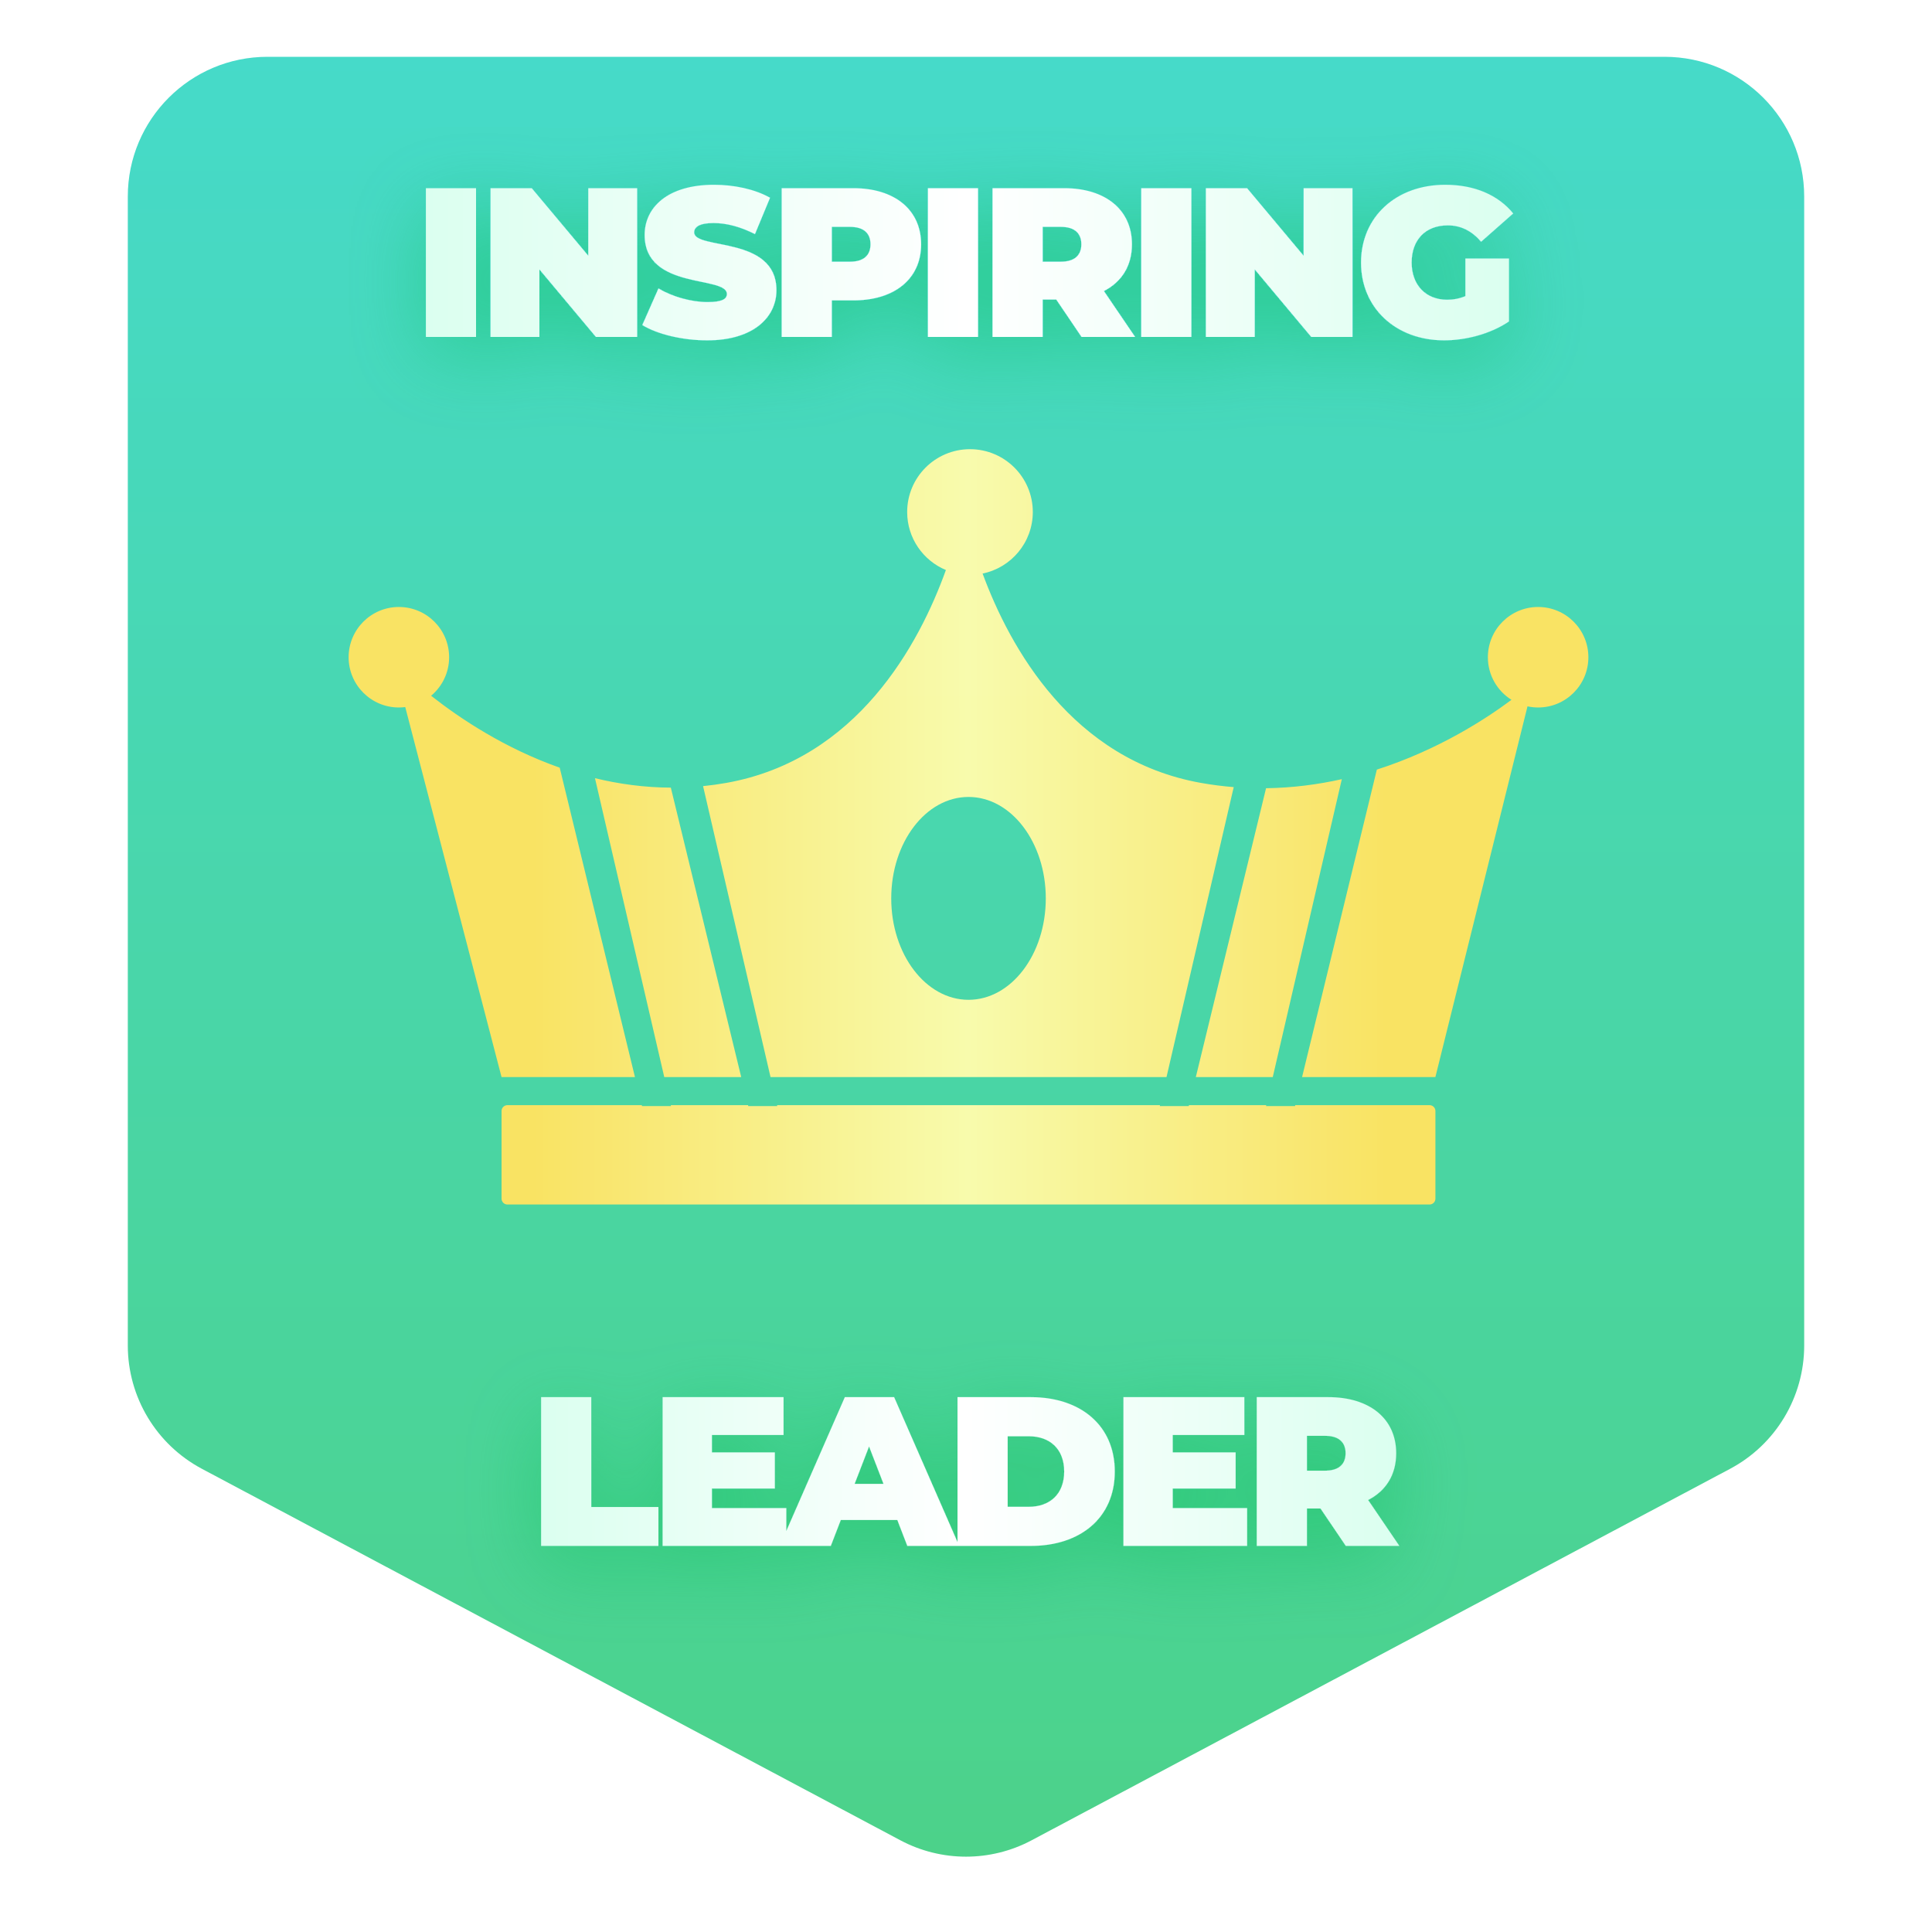
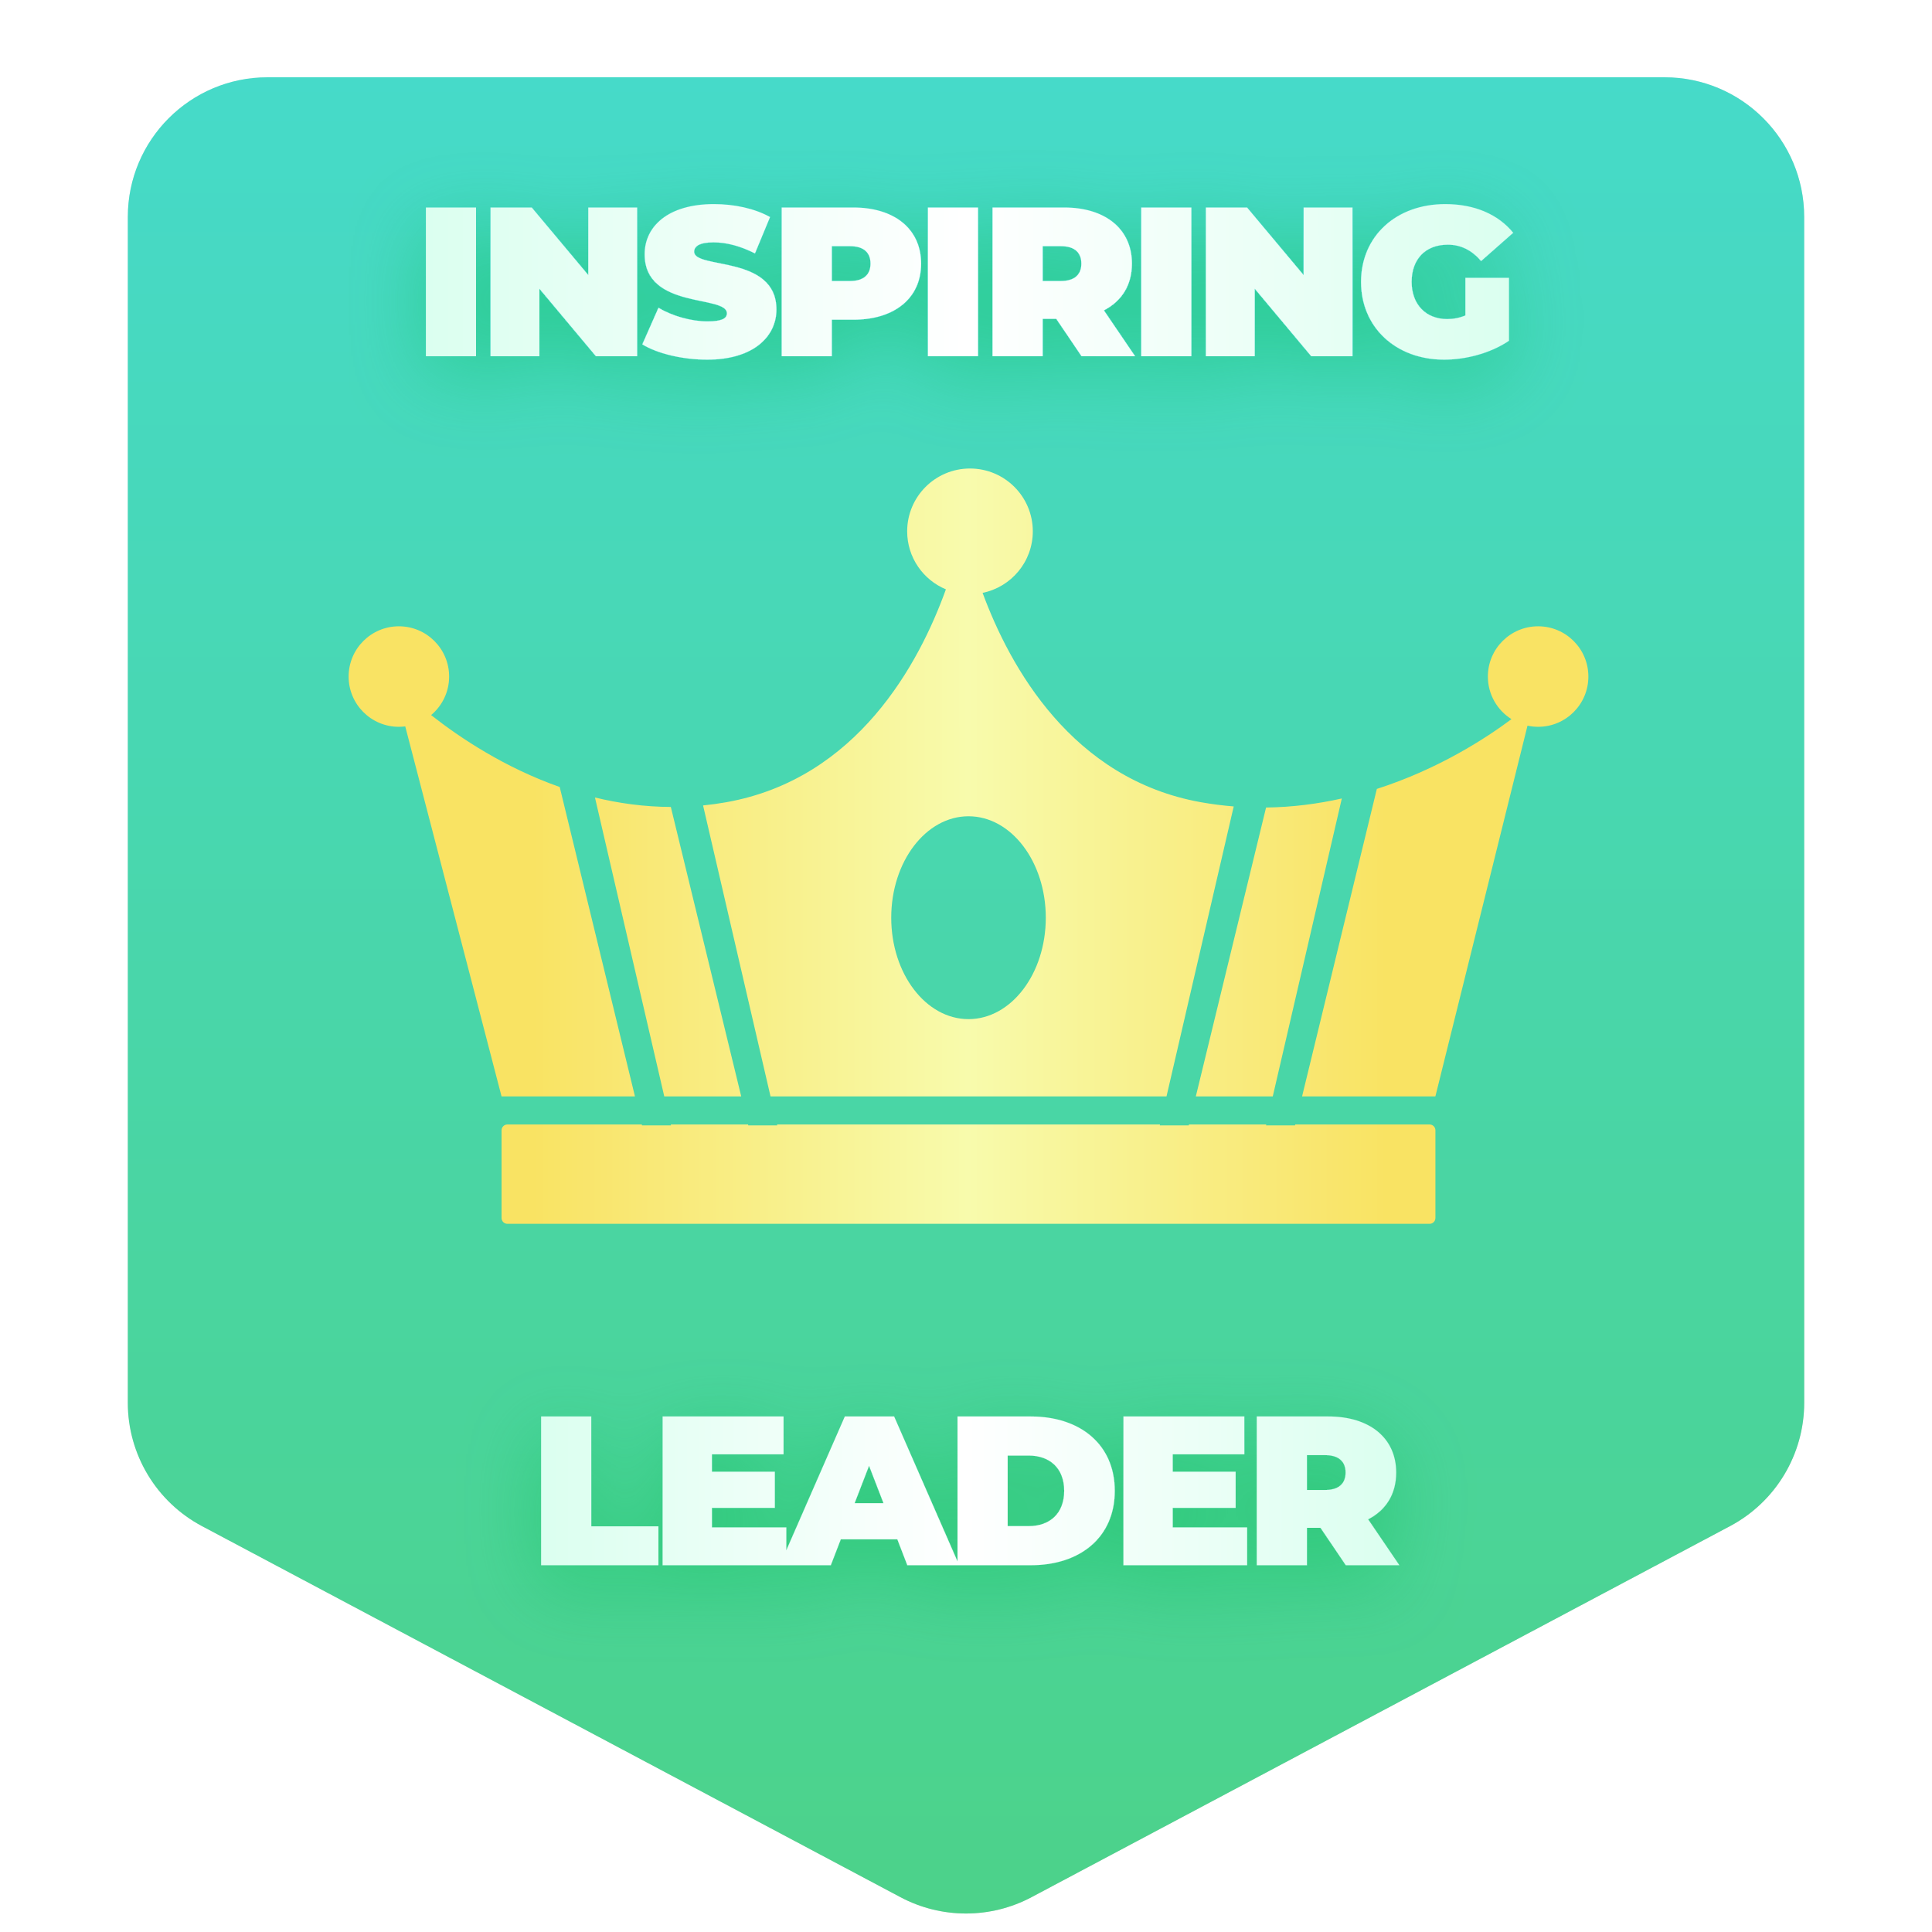
<svg xmlns="http://www.w3.org/2000/svg" width="200" height="200" viewBox="0 0 200 200" fill="none">
-   <path d="M106.791 190.508C102.545 192.766 97.455 192.766 93.209 190.508L20.901 152.05C16.18 149.539 13.23 144.629 13.23 139.282V20.342C13.23 12.355 19.705 5.88 27.692 5.88H172.308C180.295 5.88 186.769 12.355 186.769 20.342L186.77 139.282C186.77 144.629 183.819 149.539 179.099 152.05L106.791 190.508Z" fill="url(#paint0_linear_7980_114849)" />
+   <path d="M106.784 196.396C102.542 198.649 97.458 198.649 93.215 196.396L20.907 157.983C16.183 155.474 13.23 150.561 13.23 145.212V22.462C13.23 14.475 19.705 8 27.692 8H172.308C180.295 8 186.769 14.475 186.769 22.462L186.77 145.212C186.77 150.561 183.817 155.474 179.092 157.983L106.784 196.396Z" fill="url(#paint0_linear_7980_114849)" />
+   <path d="M106.784 196.396C102.542 198.649 97.458 198.649 93.215 196.396L20.907 157.983C16.183 155.474 13.23 150.561 13.23 145.212V22.462C13.23 14.475 19.705 8 27.692 8H172.308C180.295 8 186.769 14.475 186.769 22.462L186.77 145.212C186.77 150.561 183.817 155.474 179.092 157.983L106.784 196.396Z" fill="url(#paint1_linear_7980_114849)" />
  <g filter="url(#filter0_d_7980_114849)">
-     <path d="M44.088 34.88V19.48H49.28V34.88H44.088ZM60.899 19.48H65.959V34.88H61.691L55.839 27.884V34.88H50.779V19.48H55.047L60.899 26.476V19.48ZM73.203 35.232C70.629 35.232 68.033 34.594 66.493 33.648L68.165 29.864C69.617 30.722 71.553 31.272 73.247 31.272C74.721 31.272 75.249 30.964 75.249 30.436C75.249 28.5 66.735 30.062 66.735 24.32C66.735 21.46 69.133 19.128 73.907 19.128C75.975 19.128 78.109 19.568 79.715 20.47L78.153 24.232C76.635 23.462 75.205 23.088 73.863 23.088C72.345 23.088 71.861 23.528 71.861 24.056C71.861 25.904 80.375 24.364 80.375 30.04C80.375 32.856 77.977 35.232 73.203 35.232ZM88.334 19.48C92.624 19.48 95.352 21.724 95.352 25.288C95.352 28.852 92.624 31.096 88.334 31.096H86.112V34.88H80.92V19.48H88.334ZM88.004 27.092C89.434 27.092 90.116 26.41 90.116 25.288C90.116 24.166 89.434 23.484 88.004 23.484H86.112V27.092H88.004ZM96.055 34.88V19.48H101.247V34.88H96.055ZM111.964 34.88L109.346 31.008H107.938V34.88H102.746V19.48H110.16C114.45 19.48 117.178 21.724 117.178 25.288C117.178 27.51 116.122 29.182 114.274 30.128L117.508 34.88H111.964ZM111.942 25.288C111.942 24.166 111.26 23.484 109.83 23.484H107.938V27.092H109.83C111.26 27.092 111.942 26.41 111.942 25.288ZM118.139 34.88V19.48H123.331V34.88H118.139ZM134.95 19.48H140.01V34.88H135.742L129.89 27.884V34.88H124.83V19.48H129.098L134.95 26.476V19.48ZM151.698 30.656V26.762H156.208V33.274C154.338 34.55 151.764 35.232 149.498 35.232C144.526 35.232 140.896 31.91 140.896 27.18C140.896 22.45 144.526 19.128 149.608 19.128C152.644 19.128 155.086 20.184 156.648 22.098L153.326 25.024C152.358 23.902 151.236 23.33 149.872 23.33C147.584 23.33 146.132 24.804 146.132 27.18C146.132 29.49 147.584 31.03 149.806 31.03C150.444 31.03 151.06 30.92 151.698 30.656Z" fill="url(#paint1_linear_7980_114849)" />
-     <path d="M56.016 160.032V144.632H61.208V156.006H68.16V160.032H56.016ZM73.698 156.116H81.398V160.032H68.594V144.632H81.112V148.548H73.698V150.352H80.21V154.092H73.698V156.116ZM93.925 160.032L92.891 157.348H87.039L86.005 160.032H80.725L87.457 144.632H92.561L99.293 160.032H93.925ZM88.469 153.608H91.461L89.965 149.736L88.469 153.608ZM99.121 160.032V144.632H106.711C111.859 144.632 115.401 147.558 115.401 152.332C115.401 157.106 111.859 160.032 106.711 160.032H99.121ZM104.313 155.984H106.491C108.669 155.984 110.165 154.686 110.165 152.332C110.165 149.978 108.669 148.68 106.491 148.68H104.313V155.984ZM121.401 156.116H129.101V160.032H116.297V144.632H128.815V148.548H121.401V150.352H127.913V154.092H121.401V156.116ZM139.318 160.032L136.7 156.16H135.292V160.032H130.1V144.632H137.514C141.804 144.632 144.532 146.876 144.532 150.44C144.532 152.662 143.476 154.334 141.628 155.28L144.862 160.032H139.318ZM139.296 150.44C139.296 149.318 138.614 148.636 137.184 148.636H135.292V152.244H137.184C138.614 152.244 139.296 151.562 139.296 150.44Z" fill="url(#paint2_linear_7980_114849)" />
+     <path d="M44.088 36.88V21.48H49.28V36.88H44.088ZM60.899 21.48H65.959V36.88H61.691L55.839 29.884V36.88H50.779V21.48H55.047L60.899 28.476V21.48ZM73.203 37.232C70.629 37.232 68.033 36.594 66.493 35.648L68.165 31.864C69.617 32.722 71.553 33.272 73.247 33.272C74.721 33.272 75.249 32.964 75.249 32.436C75.249 30.5 66.735 32.062 66.735 26.32C66.735 23.46 69.133 21.128 73.907 21.128C75.975 21.128 78.109 21.568 79.715 22.47L78.153 26.232C76.635 25.462 75.205 25.088 73.863 25.088C72.345 25.088 71.861 25.528 71.861 26.056C71.861 27.904 80.375 26.364 80.375 32.04C80.375 34.856 77.977 37.232 73.203 37.232ZM88.334 21.48C92.624 21.48 95.352 23.724 95.352 27.288C95.352 30.852 92.624 33.096 88.334 33.096H86.112V36.88H80.92V21.48H88.334ZM88.004 29.092C89.434 29.092 90.116 28.41 90.116 27.288C90.116 26.166 89.434 25.484 88.004 25.484H86.112V29.092H88.004ZM96.055 36.88V21.48H101.247V36.88H96.055ZM111.964 36.88L109.346 33.008H107.938V36.88H102.746V21.48H110.16C114.45 21.48 117.178 23.724 117.178 27.288C117.178 29.51 116.122 31.182 114.274 32.128L117.508 36.88H111.964ZM111.942 27.288C111.942 26.166 111.26 25.484 109.83 25.484H107.938V29.092H109.83C111.26 29.092 111.942 28.41 111.942 27.288ZM118.139 36.88V21.48H123.331V36.88H118.139ZM134.95 21.48H140.01V36.88H135.742L129.89 29.884V36.88H124.83V21.48H129.098L134.95 28.476V21.48ZM151.698 32.656V28.762H156.208V35.274C154.338 36.55 151.764 37.232 149.498 37.232C144.526 37.232 140.896 33.91 140.896 29.18C140.896 24.45 144.526 21.128 149.608 21.128C152.644 21.128 155.086 22.184 156.648 24.098L153.326 27.024C152.358 25.902 151.236 25.33 149.872 25.33C147.584 25.33 146.132 26.804 146.132 29.18C146.132 31.49 147.584 33.03 149.806 33.03C150.444 33.03 151.06 32.92 151.698 32.656Z" fill="url(#paint2_linear_7980_114849)" />
+     <path d="M56.016 162.032V146.632H61.208V158.006H68.16V162.032H56.016ZM73.698 158.116H81.398V162.032H68.594V146.632H81.112V150.548H73.698V152.352H80.21V156.092H73.698V158.116ZM93.925 162.032L92.891 159.348H87.039L86.005 162.032H80.725L87.457 146.632H92.561L99.293 162.032H93.925ZM88.469 155.608H91.461L89.965 151.736L88.469 155.608ZM99.121 162.032V146.632H106.711C111.859 146.632 115.401 149.558 115.401 154.332C115.401 159.106 111.859 162.032 106.711 162.032H99.121ZM104.313 157.984H106.491C108.669 157.984 110.165 156.686 110.165 154.332C110.165 151.978 108.669 150.68 106.491 150.68H104.313V157.984ZM121.401 158.116H129.101V162.032H116.297V146.632H128.815V150.548H121.401V152.352H127.913V156.092H121.401V158.116ZM139.318 162.032L136.7 158.16H135.292V162.032H130.1V146.632H137.514C141.804 146.632 144.532 148.876 144.532 152.44C144.532 154.662 143.476 156.334 141.628 157.28L144.862 162.032H139.318ZM139.296 152.44C139.296 151.318 138.614 150.636 137.184 150.636H135.292V154.244H137.184C138.614 154.244 139.296 153.562 139.296 152.44Z" fill="url(#paint3_linear_7980_114849)" />
  </g>
  <g opacity="0.98">
-     <path d="M66.46 114.5H69.46L69.439 114.406H77.438L77.46 114.5H80.46L80.439 114.406H120.083L120.061 114.5H123.061L123.083 114.406H131.083L131.061 114.5H134.061L134.083 114.406H147.989C148.323 114.406 148.594 114.677 148.594 115.011V124.085C148.594 124.419 148.323 124.69 147.989 124.69H52.526C52.192 124.69 51.921 124.419 51.921 124.085V115.011C51.921 114.677 52.192 114.407 52.526 114.406H66.438L66.46 114.5ZM41.291 62.834C44.164 62.834 46.493 65.164 46.494 68.037C46.493 69.639 45.768 71.071 44.628 72.025C47.638 74.394 52.253 77.467 57.941 79.47L65.731 111.5H51.92L41.951 73.195C41.735 73.223 41.515 73.239 41.291 73.239C38.419 73.239 36.09 70.91 36.089 68.037C36.09 65.164 38.419 62.834 41.291 62.834ZM61.591 80.557C64.063 81.158 66.692 81.523 69.444 81.537L76.731 111.5H68.765L61.591 80.557ZM100.413 46.5C104.004 46.5 106.916 49.412 106.916 53.003C106.915 56.147 104.684 58.768 101.718 59.373C104.545 67.037 110.968 78.673 124.337 81.049C125.479 81.252 126.605 81.393 127.714 81.482L120.756 111.5H79.765L72.782 81.379C73.57 81.3 74.367 81.192 75.171 81.049C88.754 78.635 95.163 66.663 97.919 59.009C95.566 58.031 93.91 55.711 93.91 53.003C93.91 49.412 96.821 46.5 100.413 46.5ZM131.756 111.5H123.791L131.062 81.596C133.819 81.56 136.445 81.211 138.905 80.659L131.756 111.5ZM159.226 62.834C162.099 62.834 164.428 65.164 164.428 68.037C164.428 70.91 162.099 73.239 159.226 73.239C158.849 73.239 158.481 73.197 158.126 73.121L148.59 111.5H134.791L142.531 79.668C148.872 77.633 153.781 74.452 156.467 72.446C155 71.526 154.024 69.896 154.024 68.037C154.024 65.164 156.353 62.834 159.226 62.834ZM100.26 82.5C95.842 82.5 92.26 87.201 92.26 93C92.26 98.799 95.842 103.5 100.26 103.5C104.679 103.5 108.26 98.799 108.26 93C108.26 87.201 104.679 82.5 100.26 82.5Z" fill="url(#paint3_linear_7980_114849)" />
+     <path d="M66.46 116.5H69.46L69.439 116.406H77.438L77.46 116.5H80.46L80.439 116.406H120.083L120.061 116.5H123.061L123.083 116.406H131.083L131.061 116.5H134.061L134.083 116.406H147.989C148.323 116.406 148.594 116.677 148.594 117.011V126.085C148.594 126.419 148.323 126.69 147.989 126.69H52.526C52.192 126.69 51.921 126.419 51.921 126.085V117.011C51.921 116.677 52.192 116.407 52.526 116.406H66.438L66.46 116.5ZM41.291 64.834C44.164 64.834 46.493 67.164 46.494 70.037C46.493 71.639 45.768 73.071 44.628 74.025C47.638 76.394 52.253 79.467 57.941 81.47L65.731 113.5H51.92L41.951 75.195C41.735 75.223 41.515 75.239 41.291 75.239C38.419 75.239 36.09 72.91 36.089 70.037C36.09 67.164 38.419 64.834 41.291 64.834ZM61.591 82.557C64.063 83.158 66.692 83.523 69.444 83.537L76.731 113.5H68.765L61.591 82.557ZM100.413 48.5C104.004 48.5 106.916 51.412 106.916 55.003C106.915 58.147 104.684 60.768 101.718 61.373C104.545 69.037 110.968 80.673 124.337 83.049C125.479 83.252 126.605 83.393 127.714 83.482L120.756 113.5H79.765L72.782 83.379C73.57 83.3 74.367 83.192 75.171 83.049C88.754 80.635 95.163 68.663 97.919 61.009C95.566 60.031 93.91 57.711 93.91 55.003C93.91 51.412 96.821 48.5 100.413 48.5ZM131.756 113.5H123.791L131.062 83.596C133.819 83.56 136.445 83.211 138.905 82.659L131.756 113.5ZM159.226 64.834C162.099 64.834 164.428 67.164 164.428 70.037C164.428 72.91 162.099 75.239 159.226 75.239C158.849 75.239 158.481 75.197 158.126 75.121L148.59 113.5H134.791L142.531 81.668C148.872 79.633 153.781 76.452 156.467 74.446C155 73.526 154.024 71.896 154.024 70.037C154.024 67.164 156.353 64.834 159.226 64.834ZM100.26 84.5C95.842 84.5 92.26 89.201 92.26 95C92.26 100.799 95.842 105.5 100.26 105.5C104.679 105.5 108.26 100.799 108.26 95C108.26 89.201 104.679 84.5 100.26 84.5Z" fill="url(#paint4_linear_7980_114849)" />
  </g>
  <defs>
-     <filter id="filter0_d_7980_114849" x="36.088" y="13.128" width="128.56" height="156.904" filterUnits="userSpaceOnUse" color-interpolation-filters="sRGB">
+     <filter id="filter0_d_7980_114849" x="36.088" y="15.128" width="128.56" height="156.904" filterUnits="userSpaceOnUse" color-interpolation-filters="sRGB">
      <feFlood flood-opacity="0" result="BackgroundImageFix" />
      <feColorMatrix in="SourceAlpha" type="matrix" values="0 0 0 0 0 0 0 0 0 0 0 0 0 0 0 0 0 0 127 0" result="hardAlpha" />
      <feOffset dy="2" />
      <feGaussianBlur stdDeviation="4" />
      <feComposite in2="hardAlpha" operator="out" />
      <feColorMatrix type="matrix" values="0 0 0 0 0 0 0 0 0 0.717 0 0 0 0 0.299 0 0 0 0.4 0" />
      <feBlend mode="normal" in2="BackgroundImageFix" result="effect1_dropShadow_7980_114849" />
      <feBlend mode="normal" in="SourceGraphic" in2="effect1_dropShadow_7980_114849" result="shape" />
    </filter>
-     <linearGradient id="paint0_linear_7980_114849" x1="100" y1="5.88" x2="100" y2="194.12" gradientUnits="userSpaceOnUse">
+     <linearGradient id="paint0_linear_7980_114849" x1="196.678" y1="168.33" x2="73.55" y2="16.663" gradientUnits="userSpaceOnUse">
+       <stop stop-color="#D1D1D1" />
+       <stop offset="1" stop-color="#ECECEC" />
+     </linearGradient>
+     <linearGradient id="paint1_linear_7980_114849" x1="100" y1="8" x2="100" y2="200" gradientUnits="userSpaceOnUse">
      <stop stop-color="#46DAC9" />
      <stop offset="1" stop-color="#4CD289" />
    </linearGradient>
-     <linearGradient id="paint1_linear_7980_114849" x1="157.5" y1="27.38" x2="42.5" y2="27.38" gradientUnits="userSpaceOnUse">
+     <linearGradient id="paint2_linear_7980_114849" x1="157.5" y1="29.38" x2="42.5" y2="29.38" gradientUnits="userSpaceOnUse">
      <stop stop-color="#DAFFEF" />
      <stop offset="0.5" stop-color="white" />
      <stop offset="1" stop-color="#DAFFEF" />
    </linearGradient>
-     <linearGradient id="paint2_linear_7980_114849" x1="145.5" y1="152.532" x2="54.5" y2="152.532" gradientUnits="userSpaceOnUse">
+     <linearGradient id="paint3_linear_7980_114849" x1="145.5" y1="154.532" x2="54.5" y2="154.532" gradientUnits="userSpaceOnUse">
      <stop stop-color="#DAFFEF" />
      <stop offset="0.5" stop-color="white" />
      <stop offset="1" stop-color="#DAFFEF" />
    </linearGradient>
-     <linearGradient id="paint3_linear_7980_114849" x1="55.239" y1="87.174" x2="143.436" y2="87.174" gradientUnits="userSpaceOnUse">
+     <linearGradient id="paint4_linear_7980_114849" x1="55.239" y1="89.174" x2="143.436" y2="89.174" gradientUnits="userSpaceOnUse">
      <stop stop-color="#FDE362" />
      <stop offset="0.51" stop-color="#FCFCAC" />
      <stop offset="1" stop-color="#FDE362" />
    </linearGradient>
  </defs>
</svg>
